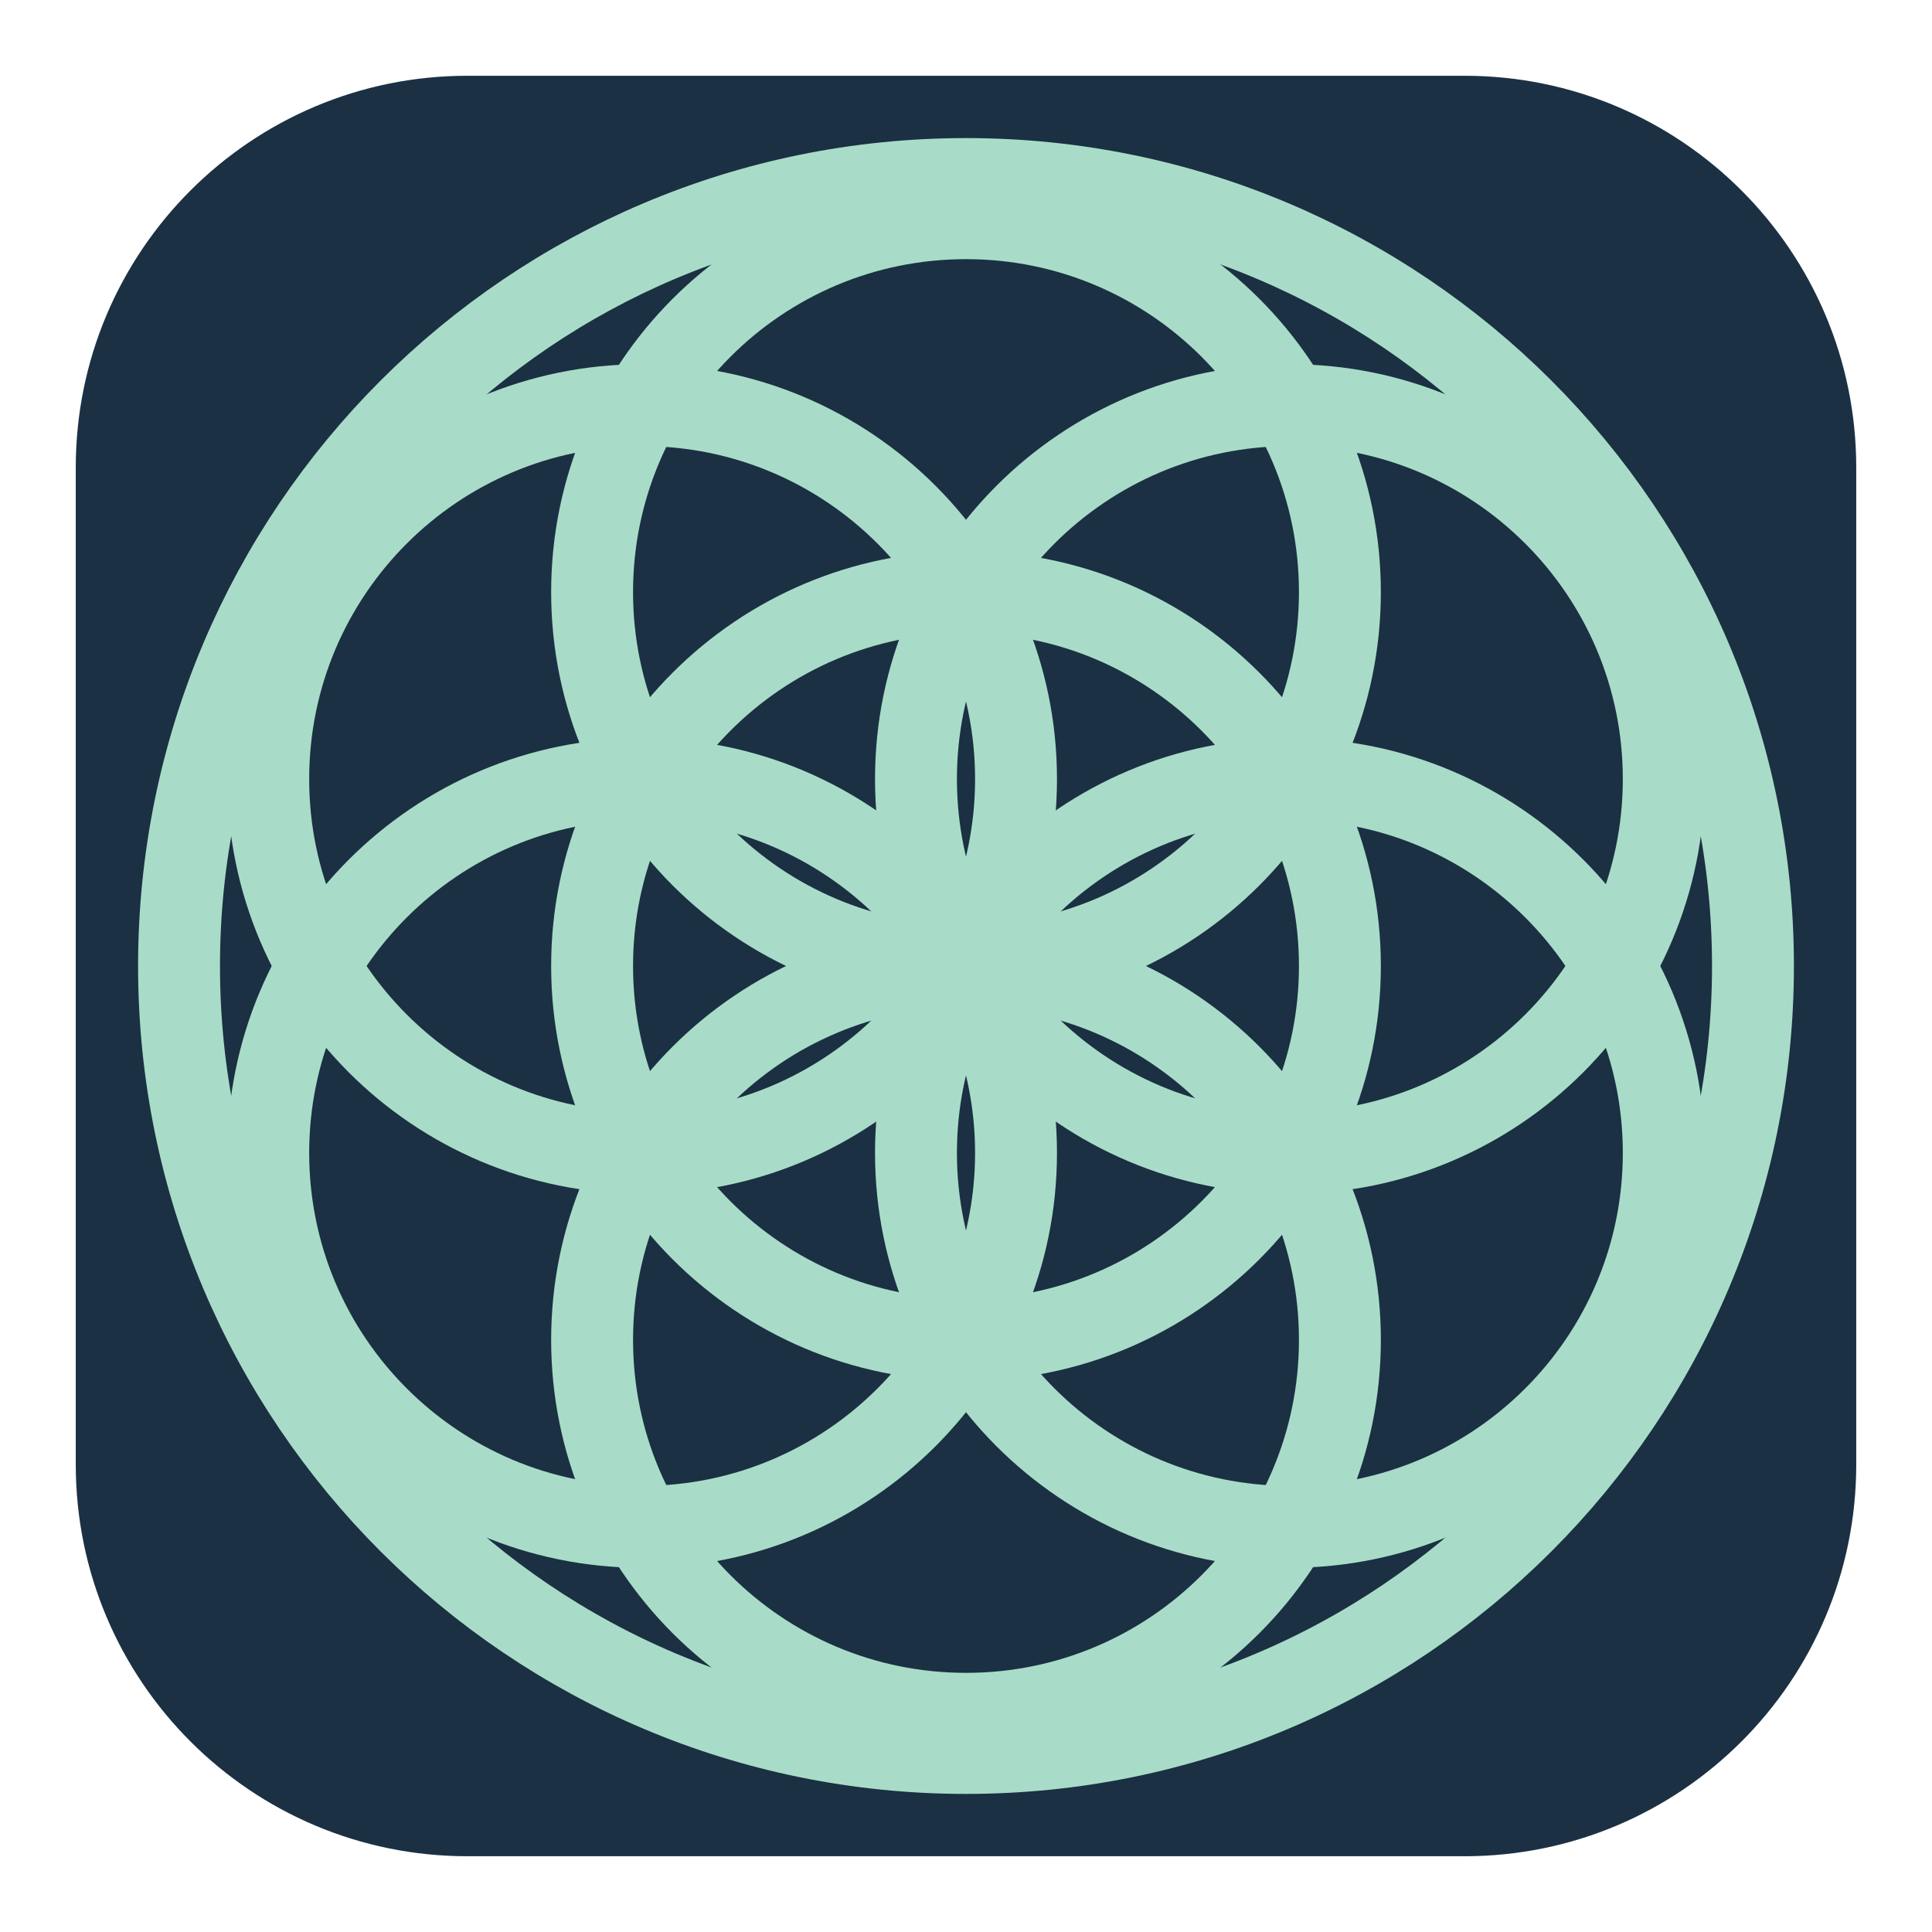
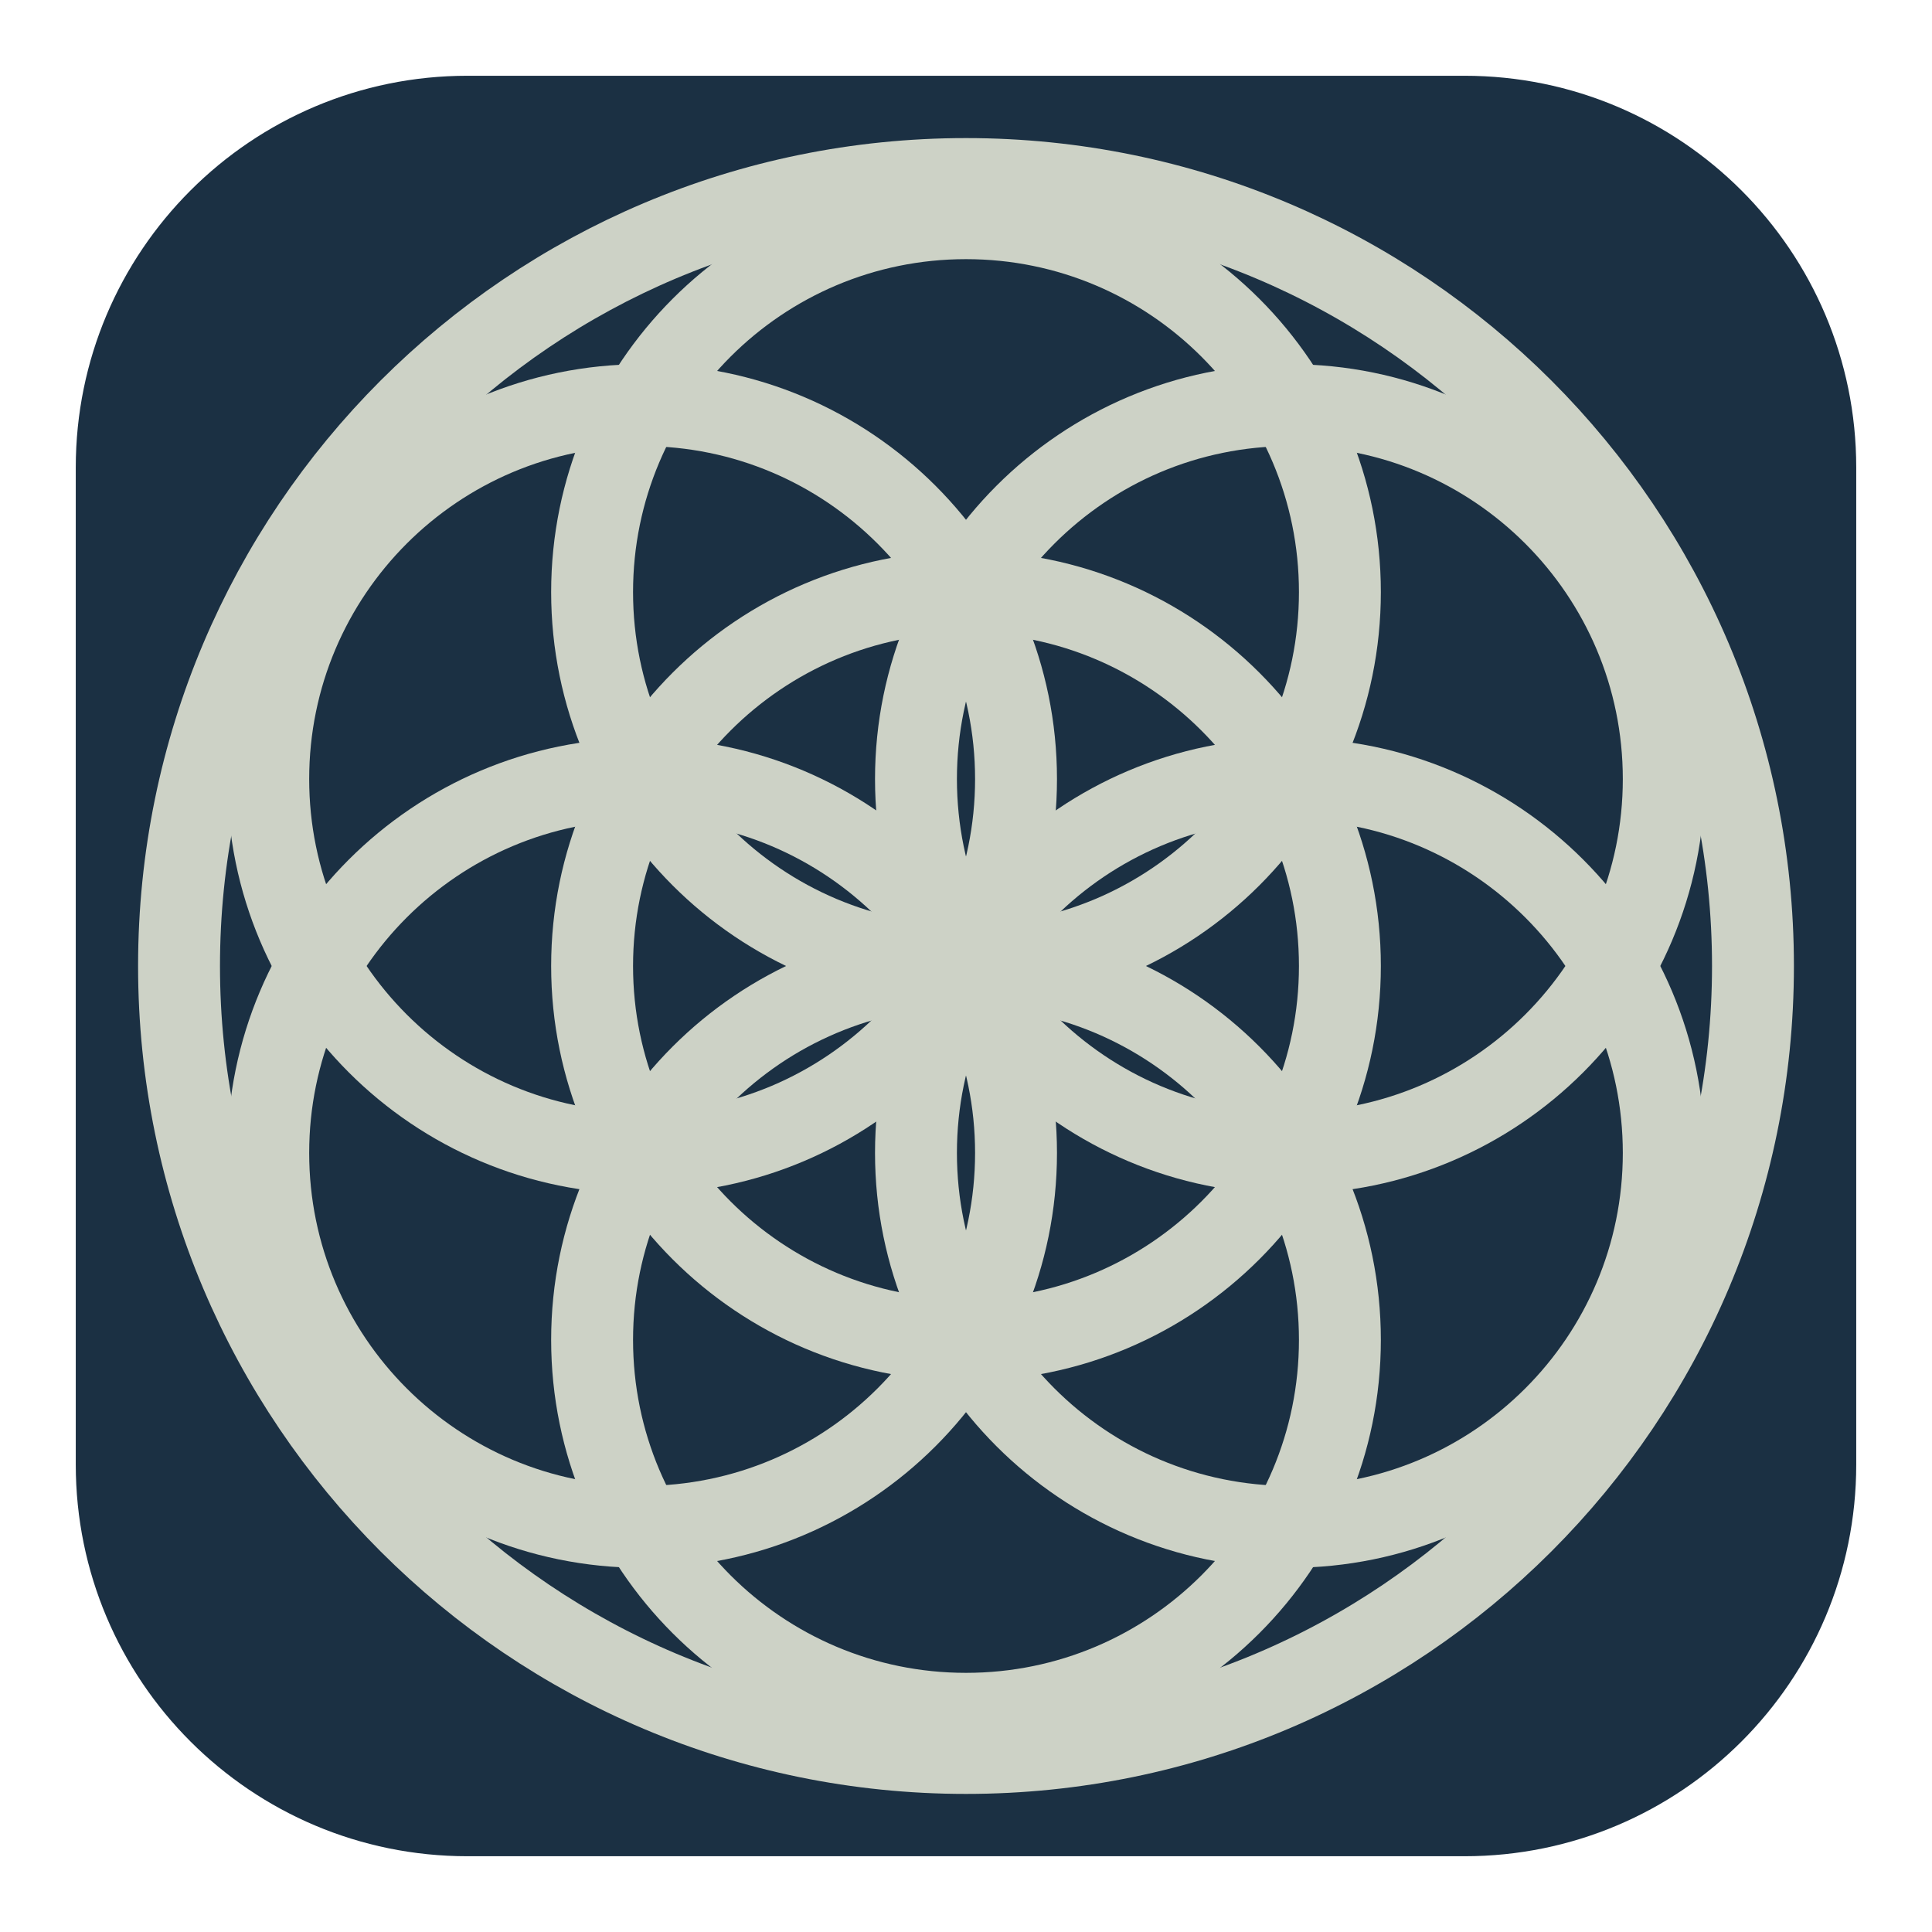
<svg xmlns="http://www.w3.org/2000/svg" viewBox="0 0 100 100">
  <svg x="3" y="3" width="94" height="94" viewBox="-1 -1 102 102" preserveAspectRatio="xMidYMid meet">
    <rect width="100" height="100" rx="22" fill="#1B3043" />
-     <g fill="none" stroke="#A8DCC8" stroke-width="4.6">
+     <g fill="none" stroke="#CDD2C6" stroke-width="4.6">
      <circle cx="50.00" cy="50.00" r="21" />
      <circle cx="50.00" cy="29.00" r="21" />
      <circle cx="68.19" cy="39.50" r="21" />
      <circle cx="68.19" cy="60.50" r="21" />
      <circle cx="50.00" cy="71.00" r="21" />
      <circle cx="31.81" cy="60.50" r="21" />
      <circle cx="31.81" cy="39.50" r="21" />
      <circle cx="50" cy="50" r="44.20" />
    </g>
-     <circle cx="50.00" cy="29.00" r="3.4" fill="#A8DCC8" />
-     <circle cx="68.19" cy="39.50" r="3.4" fill="#A8DCC8" />
-     <circle cx="68.19" cy="60.50" r="3.4" fill="#A8DCC8" />
-     <circle cx="50.00" cy="71.00" r="3.4" fill="#A8DCC8" />
-     <circle cx="31.81" cy="60.50" r="3.4" fill="#A8DCC8" />
-     <circle cx="31.81" cy="39.50" r="3.4" fill="#A8DCC8" />
-     <circle cx="50" cy="50" r="3.4" fill="#A8DCC8" />
+     <circle cx="50.00" cy="29.00" r="3.4" fill="#CDD2C6" />
+     <circle cx="68.19" cy="39.50" r="3.4" fill="#CDD2C6" />
+     <circle cx="68.19" cy="60.50" r="3.4" fill="#CDD2C6" />
+     <circle cx="50.00" cy="71.00" r="3.4" fill="#CDD2C6" />
+     <circle cx="31.81" cy="60.50" r="3.4" fill="#CDD2C6" />
+     <circle cx="31.81" cy="39.50" r="3.4" fill="#CDD2C6" />
+     <circle cx="50" cy="50" r="3.4" fill="#CDD2C6" />
  </svg>
</svg>
